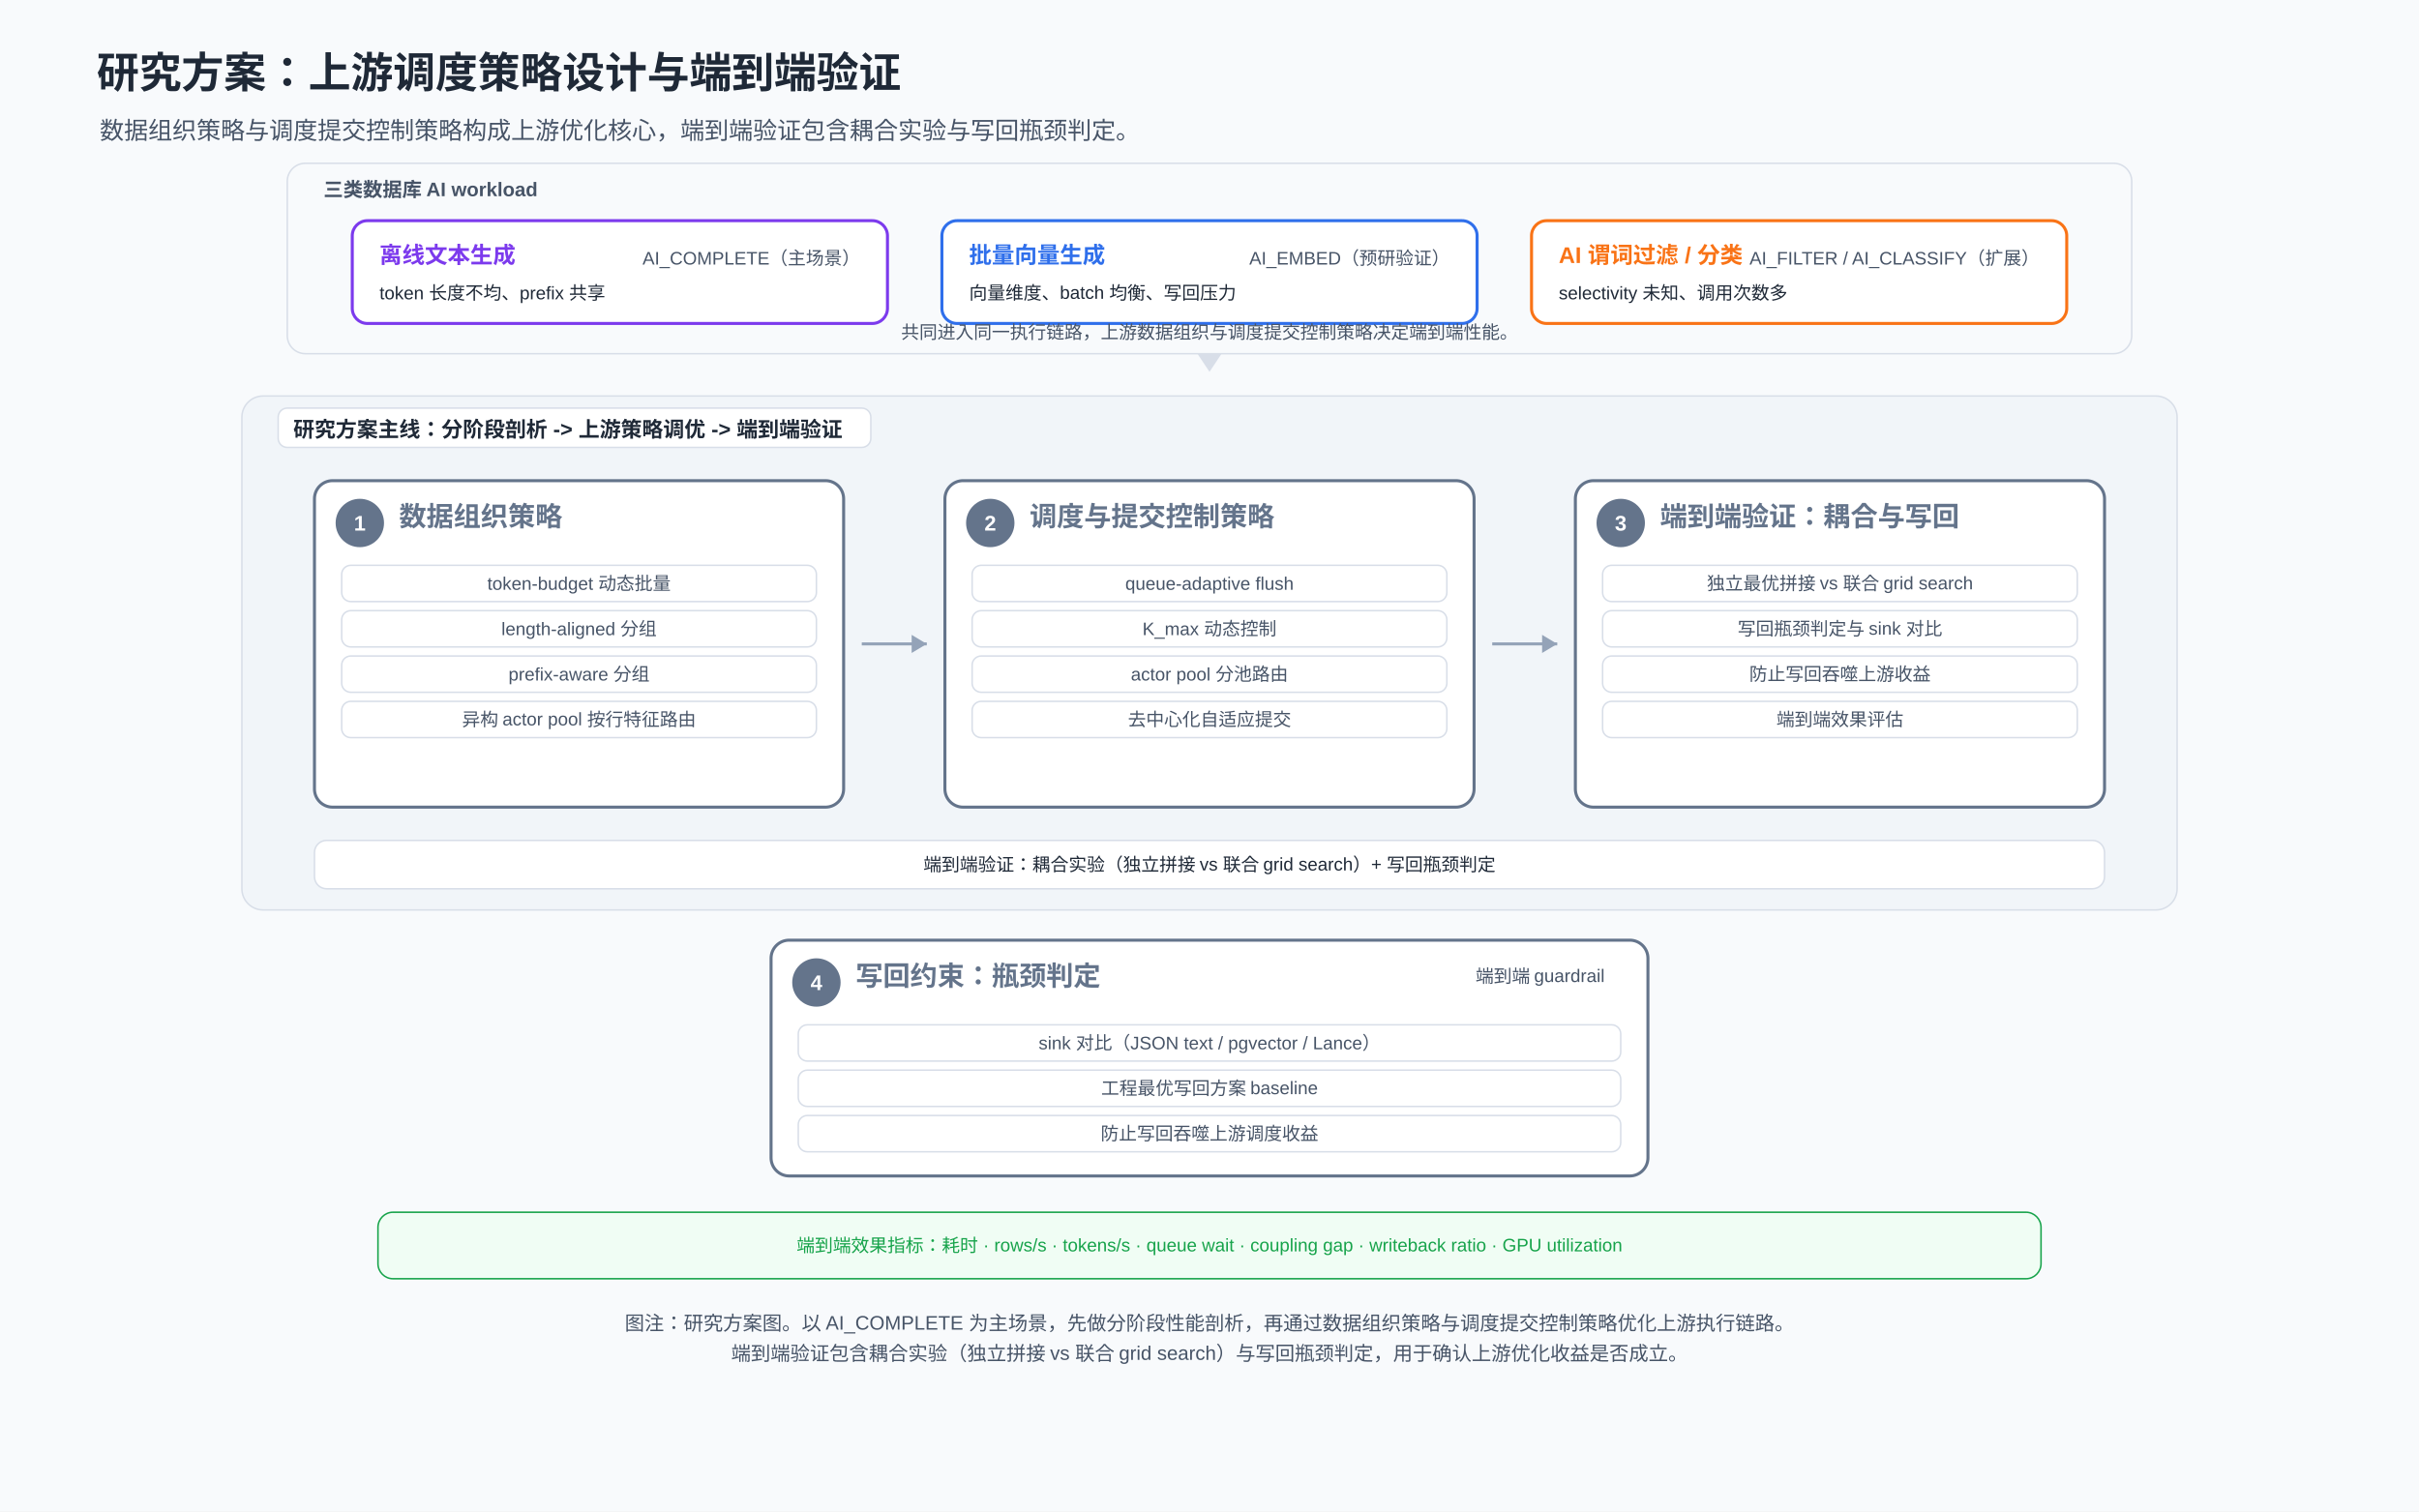
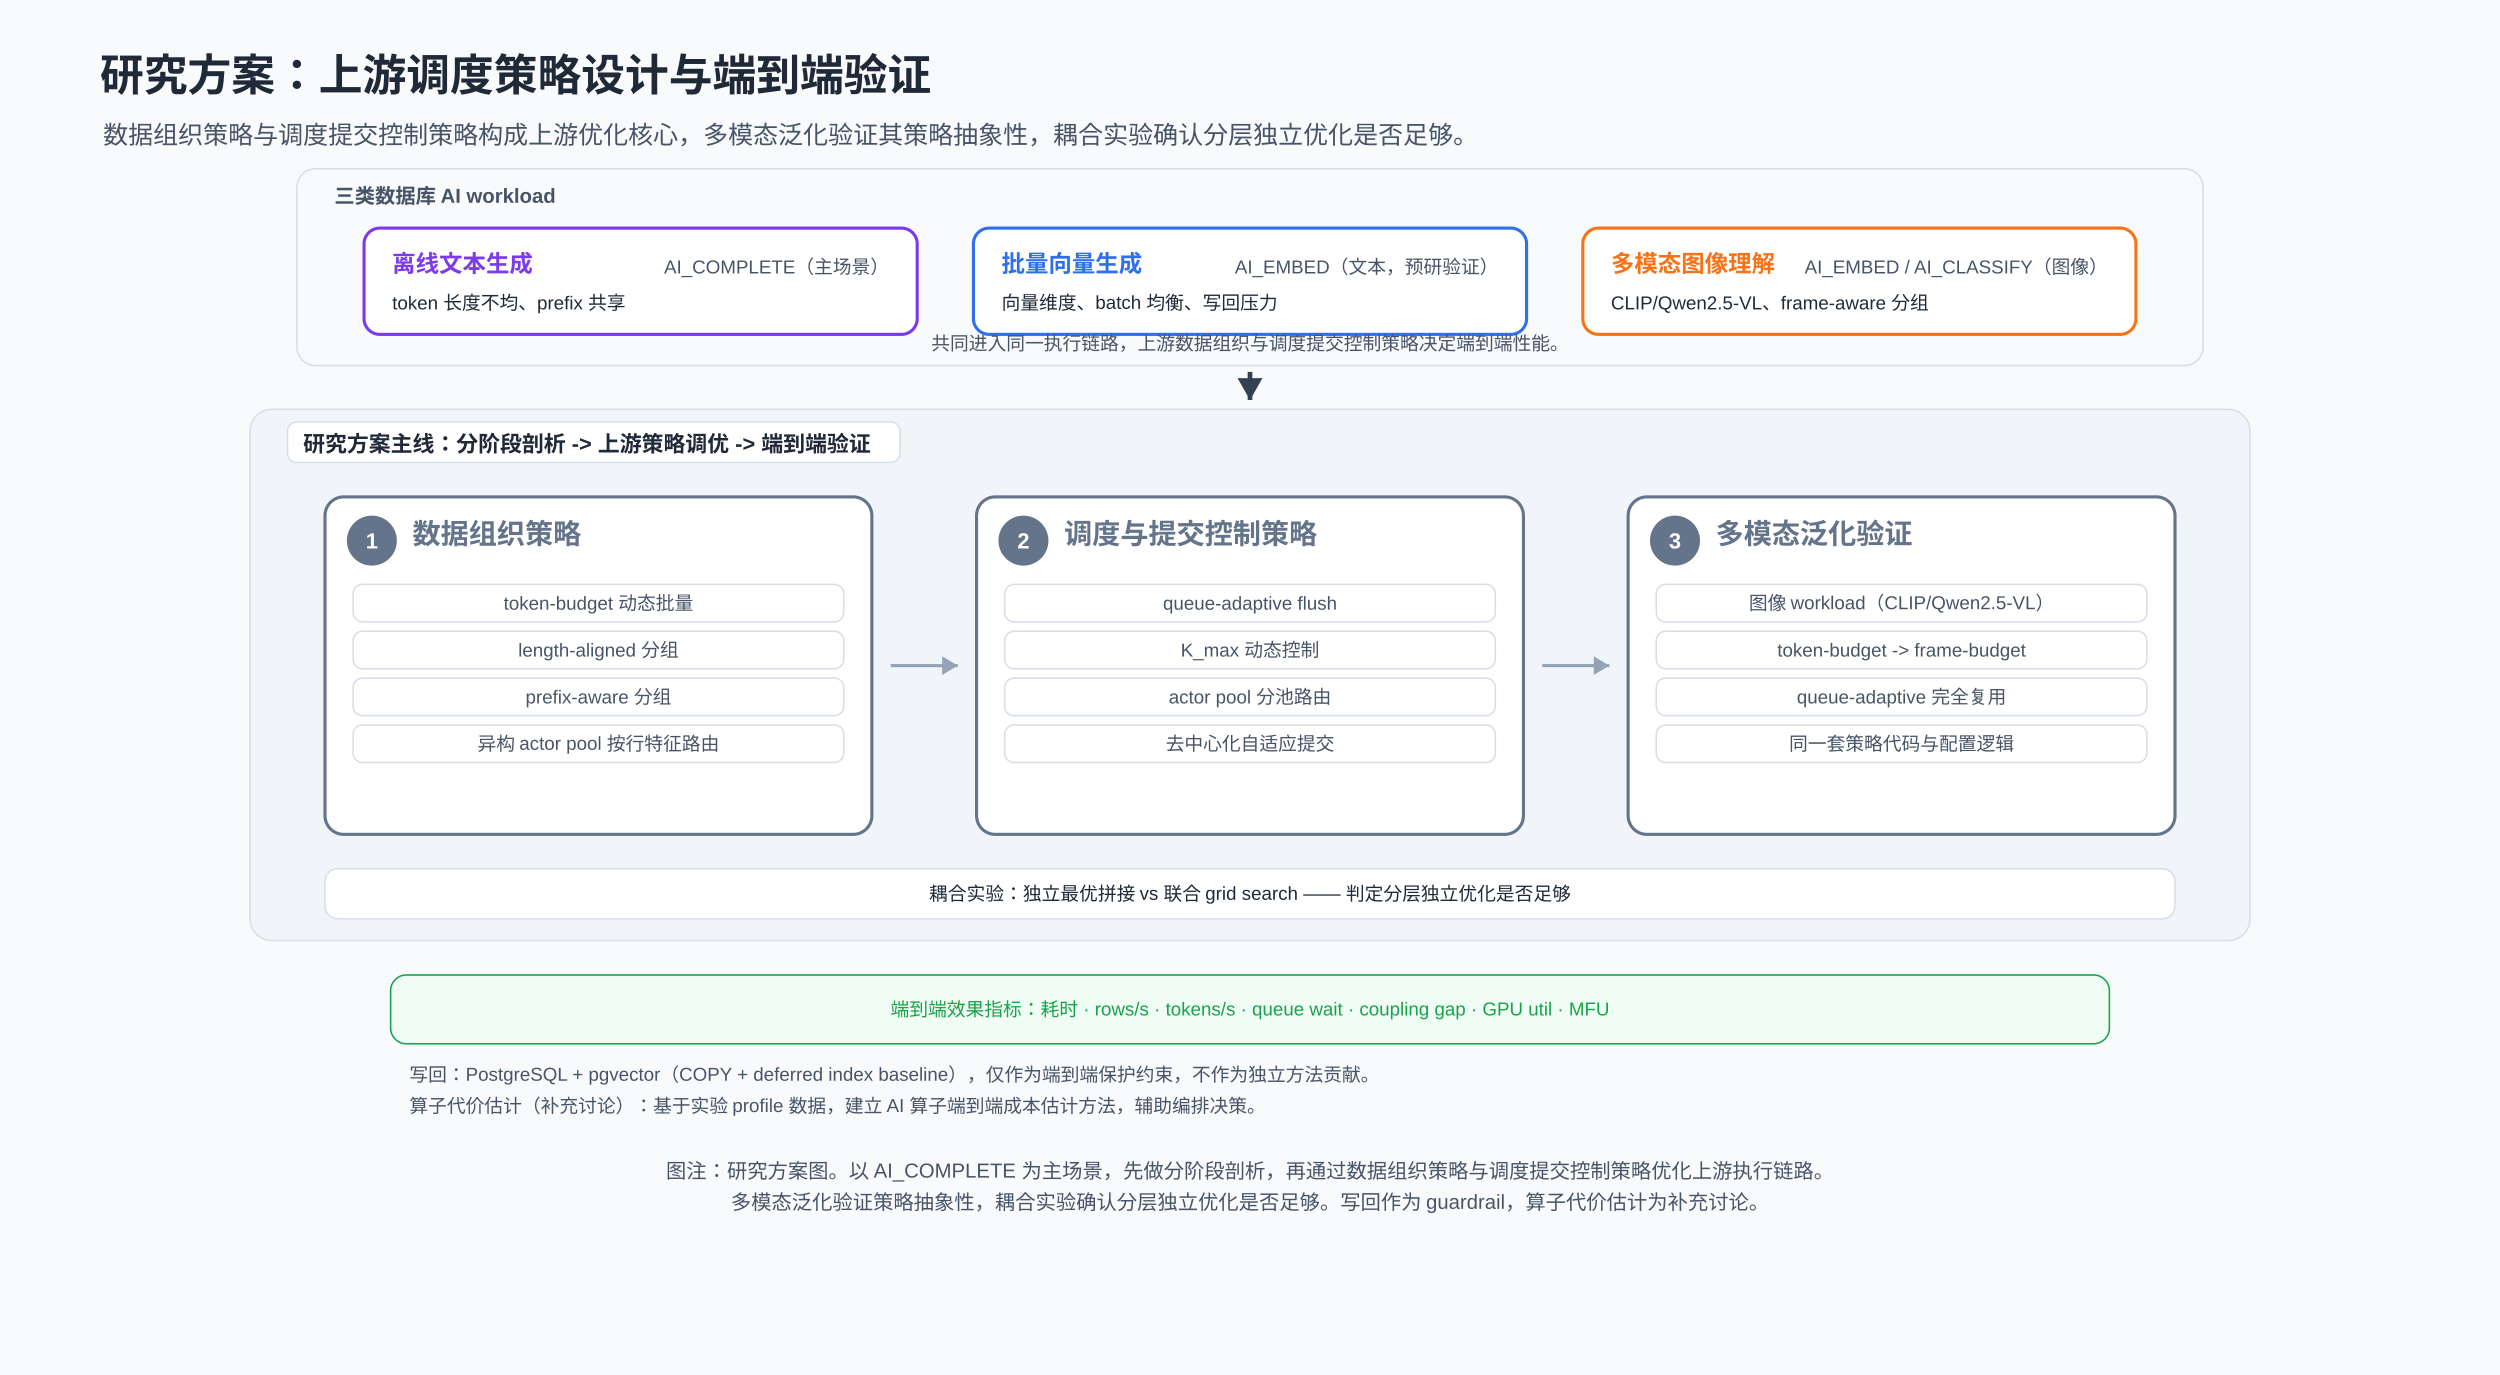
- <svg xmlns="http://www.w3.org/2000/svg" width="1600" height="1000" viewBox="0 0 1600 1000">
-   <rect width="1600" height="1000" fill="#F8FAFC" />
+ <svg xmlns="http://www.w3.org/2000/svg" width="1600" height="880" viewBox="0 0 1600 880">
+   <rect width="1600" height="880" fill="#F8FAFC" />
  <text x="64" y="58" font-family="Microsoft YaHei,Arial,sans-serif" font-size="28" font-weight="700" fill="#1F2937" text-anchor="start">研究方案：上游调度策略设计与端到端验证</text>
-   <text x="66" y="92" font-family="Microsoft YaHei,Arial,sans-serif" font-size="16" font-weight="400" fill="#475467" text-anchor="start">数据组织策略与调度提交控制策略构成上游优化核心，端到端验证包含耦合实验与写回瓶颈判定。</text>
+   <text x="66" y="92" font-family="Microsoft YaHei,Arial,sans-serif" font-size="16" font-weight="400" fill="#475467" text-anchor="start">数据组织策略与调度提交控制策略构成上游优化核心，多模态泛化验证其策略抽象性，耦合实验确认分层独立优化是否足够。</text>
  <rect x="190.0" y="108" width="1220" height="126" rx="12" fill="#F8FAFC" stroke="#D8DEE8" stroke-width="1" />
  <text x="214.0" y="130" font-family="Microsoft YaHei,Arial,sans-serif" font-size="13" font-weight="700" fill="#475467" text-anchor="start">三类数据库 AI workload</text>
  <rect x="233.0" y="146" width="354" height="68" rx="10" fill="#FFFFFF" stroke="#7C3AED" stroke-width="2" />
  <text x="251.0" y="174" font-family="Microsoft YaHei,Arial,sans-serif" font-size="15" font-weight="700" fill="#7C3AED" text-anchor="start">离线文本生成</text>
  <text x="569.0" y="175" font-family="Microsoft YaHei,Arial,sans-serif" font-size="12" font-weight="400" fill="#475467" text-anchor="end">AI_COMPLETE（主场景）</text>
  <text x="251.0" y="198" font-family="Microsoft YaHei,Arial,sans-serif" font-size="12" font-weight="400" fill="#1F2937" text-anchor="start">token 长度不均、prefix 共享</text>
  <rect x="623.0" y="146" width="354" height="68" rx="10" fill="#FFFFFF" stroke="#2F6FEB" stroke-width="2" />
  <text x="641.0" y="174" font-family="Microsoft YaHei,Arial,sans-serif" font-size="15" font-weight="700" fill="#2F6FEB" text-anchor="start">批量向量生成</text>
-   <text x="959.0" y="175" font-family="Microsoft YaHei,Arial,sans-serif" font-size="12" font-weight="400" fill="#475467" text-anchor="end">AI_EMBED（预研验证）</text>
+   <text x="959.0" y="175" font-family="Microsoft YaHei,Arial,sans-serif" font-size="12" font-weight="400" fill="#475467" text-anchor="end">AI_EMBED（文本，预研验证）</text>
  <text x="641.0" y="198" font-family="Microsoft YaHei,Arial,sans-serif" font-size="12" font-weight="400" fill="#1F2937" text-anchor="start">向量维度、batch 均衡、写回压力</text>
  <rect x="1013.0" y="146" width="354" height="68" rx="10" fill="#FFFFFF" stroke="#F97316" stroke-width="2" />
-   <text x="1031.0" y="174" font-family="Microsoft YaHei,Arial,sans-serif" font-size="15" font-weight="700" fill="#F97316" text-anchor="start">AI 谓词过滤 / 分类</text>
-   <text x="1349.0" y="175" font-family="Microsoft YaHei,Arial,sans-serif" font-size="12" font-weight="400" fill="#475467" text-anchor="end">AI_FILTER / AI_CLASSIFY（扩展）</text>
-   <text x="1031.0" y="198" font-family="Microsoft YaHei,Arial,sans-serif" font-size="12" font-weight="400" fill="#1F2937" text-anchor="start">selectivity 未知、调用次数多</text>
+   <text x="1031.0" y="174" font-family="Microsoft YaHei,Arial,sans-serif" font-size="15" font-weight="700" fill="#F97316" text-anchor="start">多模态图像理解</text>
+   <text x="1349.0" y="175" font-family="Microsoft YaHei,Arial,sans-serif" font-size="12" font-weight="400" fill="#475467" text-anchor="end">AI_EMBED / AI_CLASSIFY（图像）</text>
+   <text x="1031.0" y="198" font-family="Microsoft YaHei,Arial,sans-serif" font-size="12" font-weight="400" fill="#1F2937" text-anchor="start">CLIP/Qwen2.5-VL、frame-aware 分组</text>
  <text x="800.0" y="224" font-family="Microsoft YaHei,Arial,sans-serif" font-size="12" font-weight="400" fill="#475467" text-anchor="middle">共同进入同一执行链路，上游数据组织与调度提交控制策略决定端到端性能。</text>
-   <polygon points="800.0,246 792.0,234 808.0,234" fill="#D8DEE8" />
+   <line x1="800.0" y1="238" x2="800.0" y2="256" stroke="#334155" stroke-width="3" />
+   <polygon points="800.0,256 792.0,242 808.0,242" fill="#334155" />
  <rect x="160.0" y="262" width="1280" height="340" rx="14" fill="#F1F5F9" stroke="#D8DEE8" stroke-width="1" />
  <rect x="184.0" y="270" width="392" height="26" rx="6" fill="#FFFFFF" stroke="#D8DEE8" stroke-width="1" />
  <text x="194.0" y="289" font-family="Microsoft YaHei,Arial,sans-serif" font-size="14" font-weight="700" fill="#1F2937" text-anchor="start">研究方案主线：分阶段剖析 -&gt; 上游策略调优 -&gt; 端到端验证</text>
  <rect x="208.0" y="318" width="350" height="216" rx="12" fill="#FFFFFF" stroke="#64748B" stroke-width="2" />
  <circle cx="238.0" cy="346" r="16" fill="#64748B" />
  <text x="238.0" y="351" font-family="Microsoft YaHei,Arial,sans-serif" font-size="14" font-weight="700" fill="#FFFFFF" text-anchor="middle">1</text>
  <text x="264.0" y="348" font-family="Microsoft YaHei,Arial,sans-serif" font-size="18" font-weight="700" fill="#64748B" text-anchor="start">数据组织策略</text>
  <rect x="226.0" y="374" width="314" height="24" rx="6" fill="#FFFFFF" stroke="#D8DEE8" stroke-width="1" />
  <text x="383.0" y="390.2" font-family="Microsoft YaHei,Arial,sans-serif" font-size="12" font-weight="400" fill="#475467" text-anchor="middle">token-budget 动态批量</text>
  <rect x="226.0" y="404" width="314" height="24" rx="6" fill="#FFFFFF" stroke="#D8DEE8" stroke-width="1" />
  <text x="383.0" y="420.2" font-family="Microsoft YaHei,Arial,sans-serif" font-size="12" font-weight="400" fill="#475467" text-anchor="middle">length-aligned 分组</text>
  <rect x="226.0" y="434" width="314" height="24" rx="6" fill="#FFFFFF" stroke="#D8DEE8" stroke-width="1" />
  <text x="383.0" y="450.2" font-family="Microsoft YaHei,Arial,sans-serif" font-size="12" font-weight="400" fill="#475467" text-anchor="middle">prefix-aware 分组</text>
  <rect x="226.0" y="464" width="314" height="24" rx="6" fill="#FFFFFF" stroke="#D8DEE8" stroke-width="1" />
  <text x="383.0" y="480.2" font-family="Microsoft YaHei,Arial,sans-serif" font-size="12" font-weight="400" fill="#475467" text-anchor="middle">异构 actor pool 按行特征路由</text>
  <rect x="625.0" y="318" width="350" height="216" rx="12" fill="#FFFFFF" stroke="#64748B" stroke-width="2" />
  <circle cx="655.0" cy="346" r="16" fill="#64748B" />
  <text x="655.0" y="351" font-family="Microsoft YaHei,Arial,sans-serif" font-size="14" font-weight="700" fill="#FFFFFF" text-anchor="middle">2</text>
  <text x="681.0" y="348" font-family="Microsoft YaHei,Arial,sans-serif" font-size="18" font-weight="700" fill="#64748B" text-anchor="start">调度与提交控制策略</text>
  <rect x="643.0" y="374" width="314" height="24" rx="6" fill="#FFFFFF" stroke="#D8DEE8" stroke-width="1" />
  <text x="800.0" y="390.2" font-family="Microsoft YaHei,Arial,sans-serif" font-size="12" font-weight="400" fill="#475467" text-anchor="middle">queue-adaptive flush</text>
  <rect x="643.0" y="404" width="314" height="24" rx="6" fill="#FFFFFF" stroke="#D8DEE8" stroke-width="1" />
  <text x="800.0" y="420.2" font-family="Microsoft YaHei,Arial,sans-serif" font-size="12" font-weight="400" fill="#475467" text-anchor="middle">K_max 动态控制</text>
  <rect x="643.0" y="434" width="314" height="24" rx="6" fill="#FFFFFF" stroke="#D8DEE8" stroke-width="1" />
  <text x="800.0" y="450.2" font-family="Microsoft YaHei,Arial,sans-serif" font-size="12" font-weight="400" fill="#475467" text-anchor="middle">actor pool 分池路由</text>
  <rect x="643.0" y="464" width="314" height="24" rx="6" fill="#FFFFFF" stroke="#D8DEE8" stroke-width="1" />
  <text x="800.0" y="480.2" font-family="Microsoft YaHei,Arial,sans-serif" font-size="12" font-weight="400" fill="#475467" text-anchor="middle">去中心化自适应提交</text>
  <rect x="1042.0" y="318" width="350" height="216" rx="12" fill="#FFFFFF" stroke="#64748B" stroke-width="2" />
  <circle cx="1072.0" cy="346" r="16" fill="#64748B" />
  <text x="1072.0" y="351" font-family="Microsoft YaHei,Arial,sans-serif" font-size="14" font-weight="700" fill="#FFFFFF" text-anchor="middle">3</text>
-   <text x="1098.0" y="348" font-family="Microsoft YaHei,Arial,sans-serif" font-size="18" font-weight="700" fill="#64748B" text-anchor="start">端到端验证：耦合与写回</text>
+   <text x="1098.0" y="348" font-family="Microsoft YaHei,Arial,sans-serif" font-size="18" font-weight="700" fill="#64748B" text-anchor="start">多模态泛化验证</text>
  <rect x="1060.0" y="374" width="314" height="24" rx="6" fill="#FFFFFF" stroke="#D8DEE8" stroke-width="1" />
-   <text x="1217.0" y="390.2" font-family="Microsoft YaHei,Arial,sans-serif" font-size="12" font-weight="400" fill="#475467" text-anchor="middle">独立最优拼接 vs 联合 grid search</text>
+   <text x="1217.0" y="390.2" font-family="Microsoft YaHei,Arial,sans-serif" font-size="12" font-weight="400" fill="#475467" text-anchor="middle">图像 workload（CLIP/Qwen2.5-VL）</text>
  <rect x="1060.0" y="404" width="314" height="24" rx="6" fill="#FFFFFF" stroke="#D8DEE8" stroke-width="1" />
-   <text x="1217.0" y="420.2" font-family="Microsoft YaHei,Arial,sans-serif" font-size="12" font-weight="400" fill="#475467" text-anchor="middle">写回瓶颈判定与 sink 对比</text>
+   <text x="1217.0" y="420.2" font-family="Microsoft YaHei,Arial,sans-serif" font-size="12" font-weight="400" fill="#475467" text-anchor="middle">token-budget -&gt; frame-budget</text>
  <rect x="1060.0" y="434" width="314" height="24" rx="6" fill="#FFFFFF" stroke="#D8DEE8" stroke-width="1" />
-   <text x="1217.0" y="450.2" font-family="Microsoft YaHei,Arial,sans-serif" font-size="12" font-weight="400" fill="#475467" text-anchor="middle">防止写回吞噬上游收益</text>
+   <text x="1217.0" y="450.2" font-family="Microsoft YaHei,Arial,sans-serif" font-size="12" font-weight="400" fill="#475467" text-anchor="middle">queue-adaptive 完全复用</text>
  <rect x="1060.0" y="464" width="314" height="24" rx="6" fill="#FFFFFF" stroke="#D8DEE8" stroke-width="1" />
-   <text x="1217.0" y="480.2" font-family="Microsoft YaHei,Arial,sans-serif" font-size="12" font-weight="400" fill="#475467" text-anchor="middle">端到端效果评估</text>
+   <text x="1217.0" y="480.2" font-family="Microsoft YaHei,Arial,sans-serif" font-size="12" font-weight="400" fill="#475467" text-anchor="middle">同一套策略代码与配置逻辑</text>
  <line x1="570.0" y1="426.0" x2="613.0" y2="426.0" stroke="#94A3B8" stroke-width="2" />
  <polygon points="613.0,426.0 603.0,420.0 603.0,432.0" fill="#94A3B8" />
  <line x1="987.0" y1="426.0" x2="1030.0" y2="426.0" stroke="#94A3B8" stroke-width="2" />
  <polygon points="1030.0,426.0 1020.0,420.0 1020.0,432.0" fill="#94A3B8" />
  <rect x="208.0" y="556" width="1184" height="32" rx="8" fill="#FFFFFF" stroke="#D8DEE8" stroke-width="1" />
-   <text x="800.0" y="576.2" font-family="Microsoft YaHei,Arial,sans-serif" font-size="12" font-weight="400" fill="#1F2937" text-anchor="middle">端到端验证：耦合实验（独立拼接 vs 联合 grid search）+ 写回瓶颈判定</text>
-   <rect x="510.0" y="622" width="580" height="156" rx="12" fill="#FFFFFF" stroke="#64748B" stroke-width="2" />
-   <circle cx="540.0" cy="650" r="16" fill="#64748B" />
-   <text x="540.0" y="655" font-family="Microsoft YaHei,Arial,sans-serif" font-size="14" font-weight="700" fill="#FFFFFF" text-anchor="middle">4</text>
-   <text x="566.0" y="652" font-family="Microsoft YaHei,Arial,sans-serif" font-size="18" font-weight="700" fill="#64748B" text-anchor="start">写回约束：瓶颈判定</text>
-   <text x="976.0" y="650" font-family="Microsoft YaHei,Arial,sans-serif" font-size="12" font-weight="400" fill="#475467" text-anchor="start">端到端 guardrail</text>
-   <rect x="528.0" y="678" width="544" height="24" rx="6" fill="#FFFFFF" stroke="#D8DEE8" stroke-width="1" />
-   <text x="800.0" y="694.2" font-family="Microsoft YaHei,Arial,sans-serif" font-size="12" font-weight="400" fill="#475467" text-anchor="middle">sink 对比（JSON text / pgvector / Lance）</text>
-   <rect x="528.0" y="708" width="544" height="24" rx="6" fill="#FFFFFF" stroke="#D8DEE8" stroke-width="1" />
-   <text x="800.0" y="724.2" font-family="Microsoft YaHei,Arial,sans-serif" font-size="12" font-weight="400" fill="#475467" text-anchor="middle">工程最优写回方案 baseline</text>
-   <rect x="528.0" y="738" width="544" height="24" rx="6" fill="#FFFFFF" stroke="#D8DEE8" stroke-width="1" />
-   <text x="800.0" y="754.2" font-family="Microsoft YaHei,Arial,sans-serif" font-size="12" font-weight="400" fill="#475467" text-anchor="middle">防止写回吞噬上游调度收益</text>
-   <rect x="250.0" y="802" width="1100" height="44" rx="10" fill="#F0FDF4" stroke="#16A34A" stroke-width="1" />
-   <text x="800.0" y="828.2" font-family="Microsoft YaHei,Arial,sans-serif" font-size="12" font-weight="400" fill="#16A34A" text-anchor="middle">端到端效果指标：耗时 · rows/s · tokens/s · queue wait · coupling gap · writeback ratio · GPU utilization</text>
-   <text x="800.0" y="880" font-family="Microsoft YaHei,Arial,sans-serif" font-size="13" font-weight="400" fill="#475467" text-anchor="middle">图注：研究方案图。以 AI_COMPLETE 为主场景，先做分阶段性能剖析，再通过数据组织策略与调度提交控制策略优化上游执行链路。</text>
-   <text x="800.0" y="900" font-family="Microsoft YaHei,Arial,sans-serif" font-size="13" font-weight="400" fill="#475467" text-anchor="middle">端到端验证包含耦合实验（独立拼接 vs 联合 grid search）与写回瓶颈判定，用于确认上游优化收益是否成立。</text>
+   <text x="800.0" y="576.2" font-family="Microsoft YaHei,Arial,sans-serif" font-size="12" font-weight="400" fill="#1F2937" text-anchor="middle">耦合实验：独立最优拼接 vs 联合 grid search —— 判定分层独立优化是否足够</text>
+   <rect x="250.0" y="624" width="1100" height="44" rx="10" fill="#F0FDF4" stroke="#16A34A" stroke-width="1" />
+   <text x="800.0" y="650.2" font-family="Microsoft YaHei,Arial,sans-serif" font-size="12" font-weight="400" fill="#16A34A" text-anchor="middle">端到端效果指标：耗时 · rows/s · tokens/s · queue wait · coupling gap · GPU util · MFU</text>
+   <text x="262.0" y="692" font-family="Microsoft YaHei,Arial,sans-serif" font-size="12" font-weight="400" fill="#475467" text-anchor="start">写回：PostgreSQL + pgvector（COPY + deferred index baseline），仅作为端到端保护约束，不作为独立方法贡献。</text>
+   <text x="262.0" y="712" font-family="Microsoft YaHei,Arial,sans-serif" font-size="12" font-weight="400" fill="#475467" text-anchor="start">算子代价估计（补充讨论）：基于实验 profile 数据，建立 AI 算子端到端成本估计方法，辅助编排决策。</text>
+   <text x="800.0" y="754" font-family="Microsoft YaHei,Arial,sans-serif" font-size="13" font-weight="400" fill="#475467" text-anchor="middle">图注：研究方案图。以 AI_COMPLETE 为主场景，先做分阶段剖析，再通过数据组织策略与调度提交控制策略优化上游执行链路。</text>
+   <text x="800.0" y="774" font-family="Microsoft YaHei,Arial,sans-serif" font-size="13" font-weight="400" fill="#475467" text-anchor="middle">多模态泛化验证策略抽象性，耦合实验确认分层独立优化是否足够。写回作为 guardrail，算子代价估计为补充讨论。</text>
</svg>
